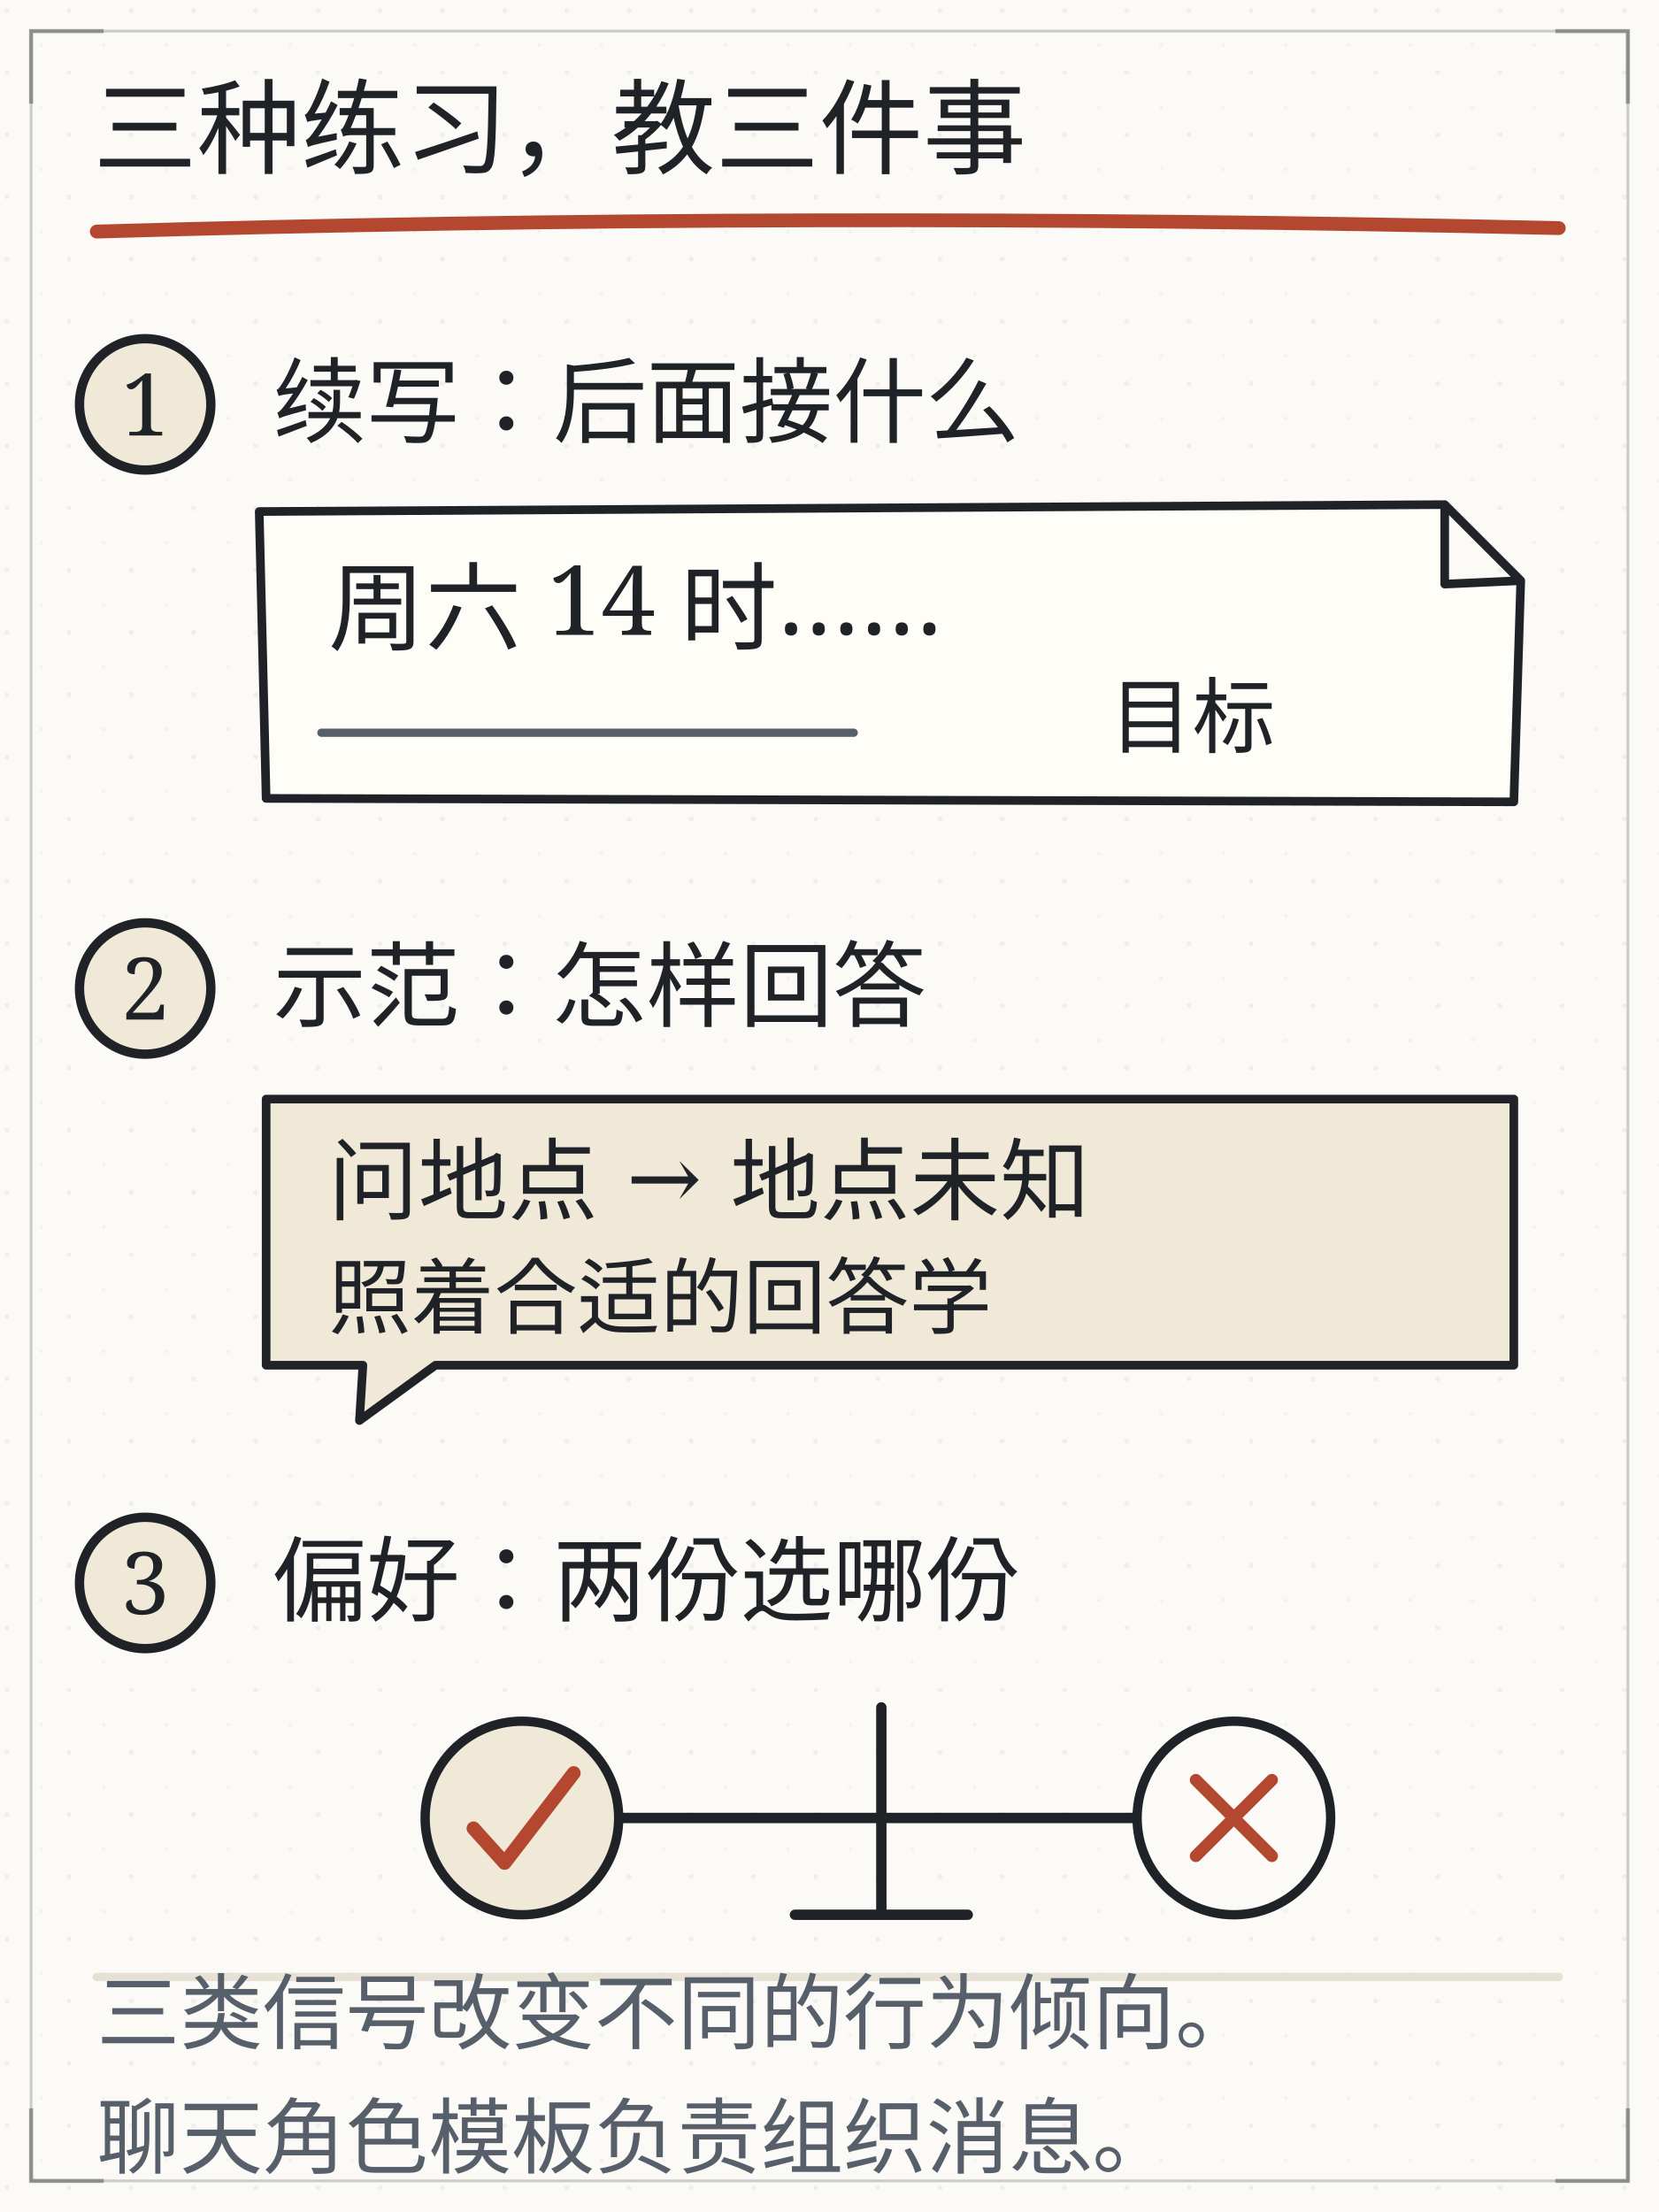
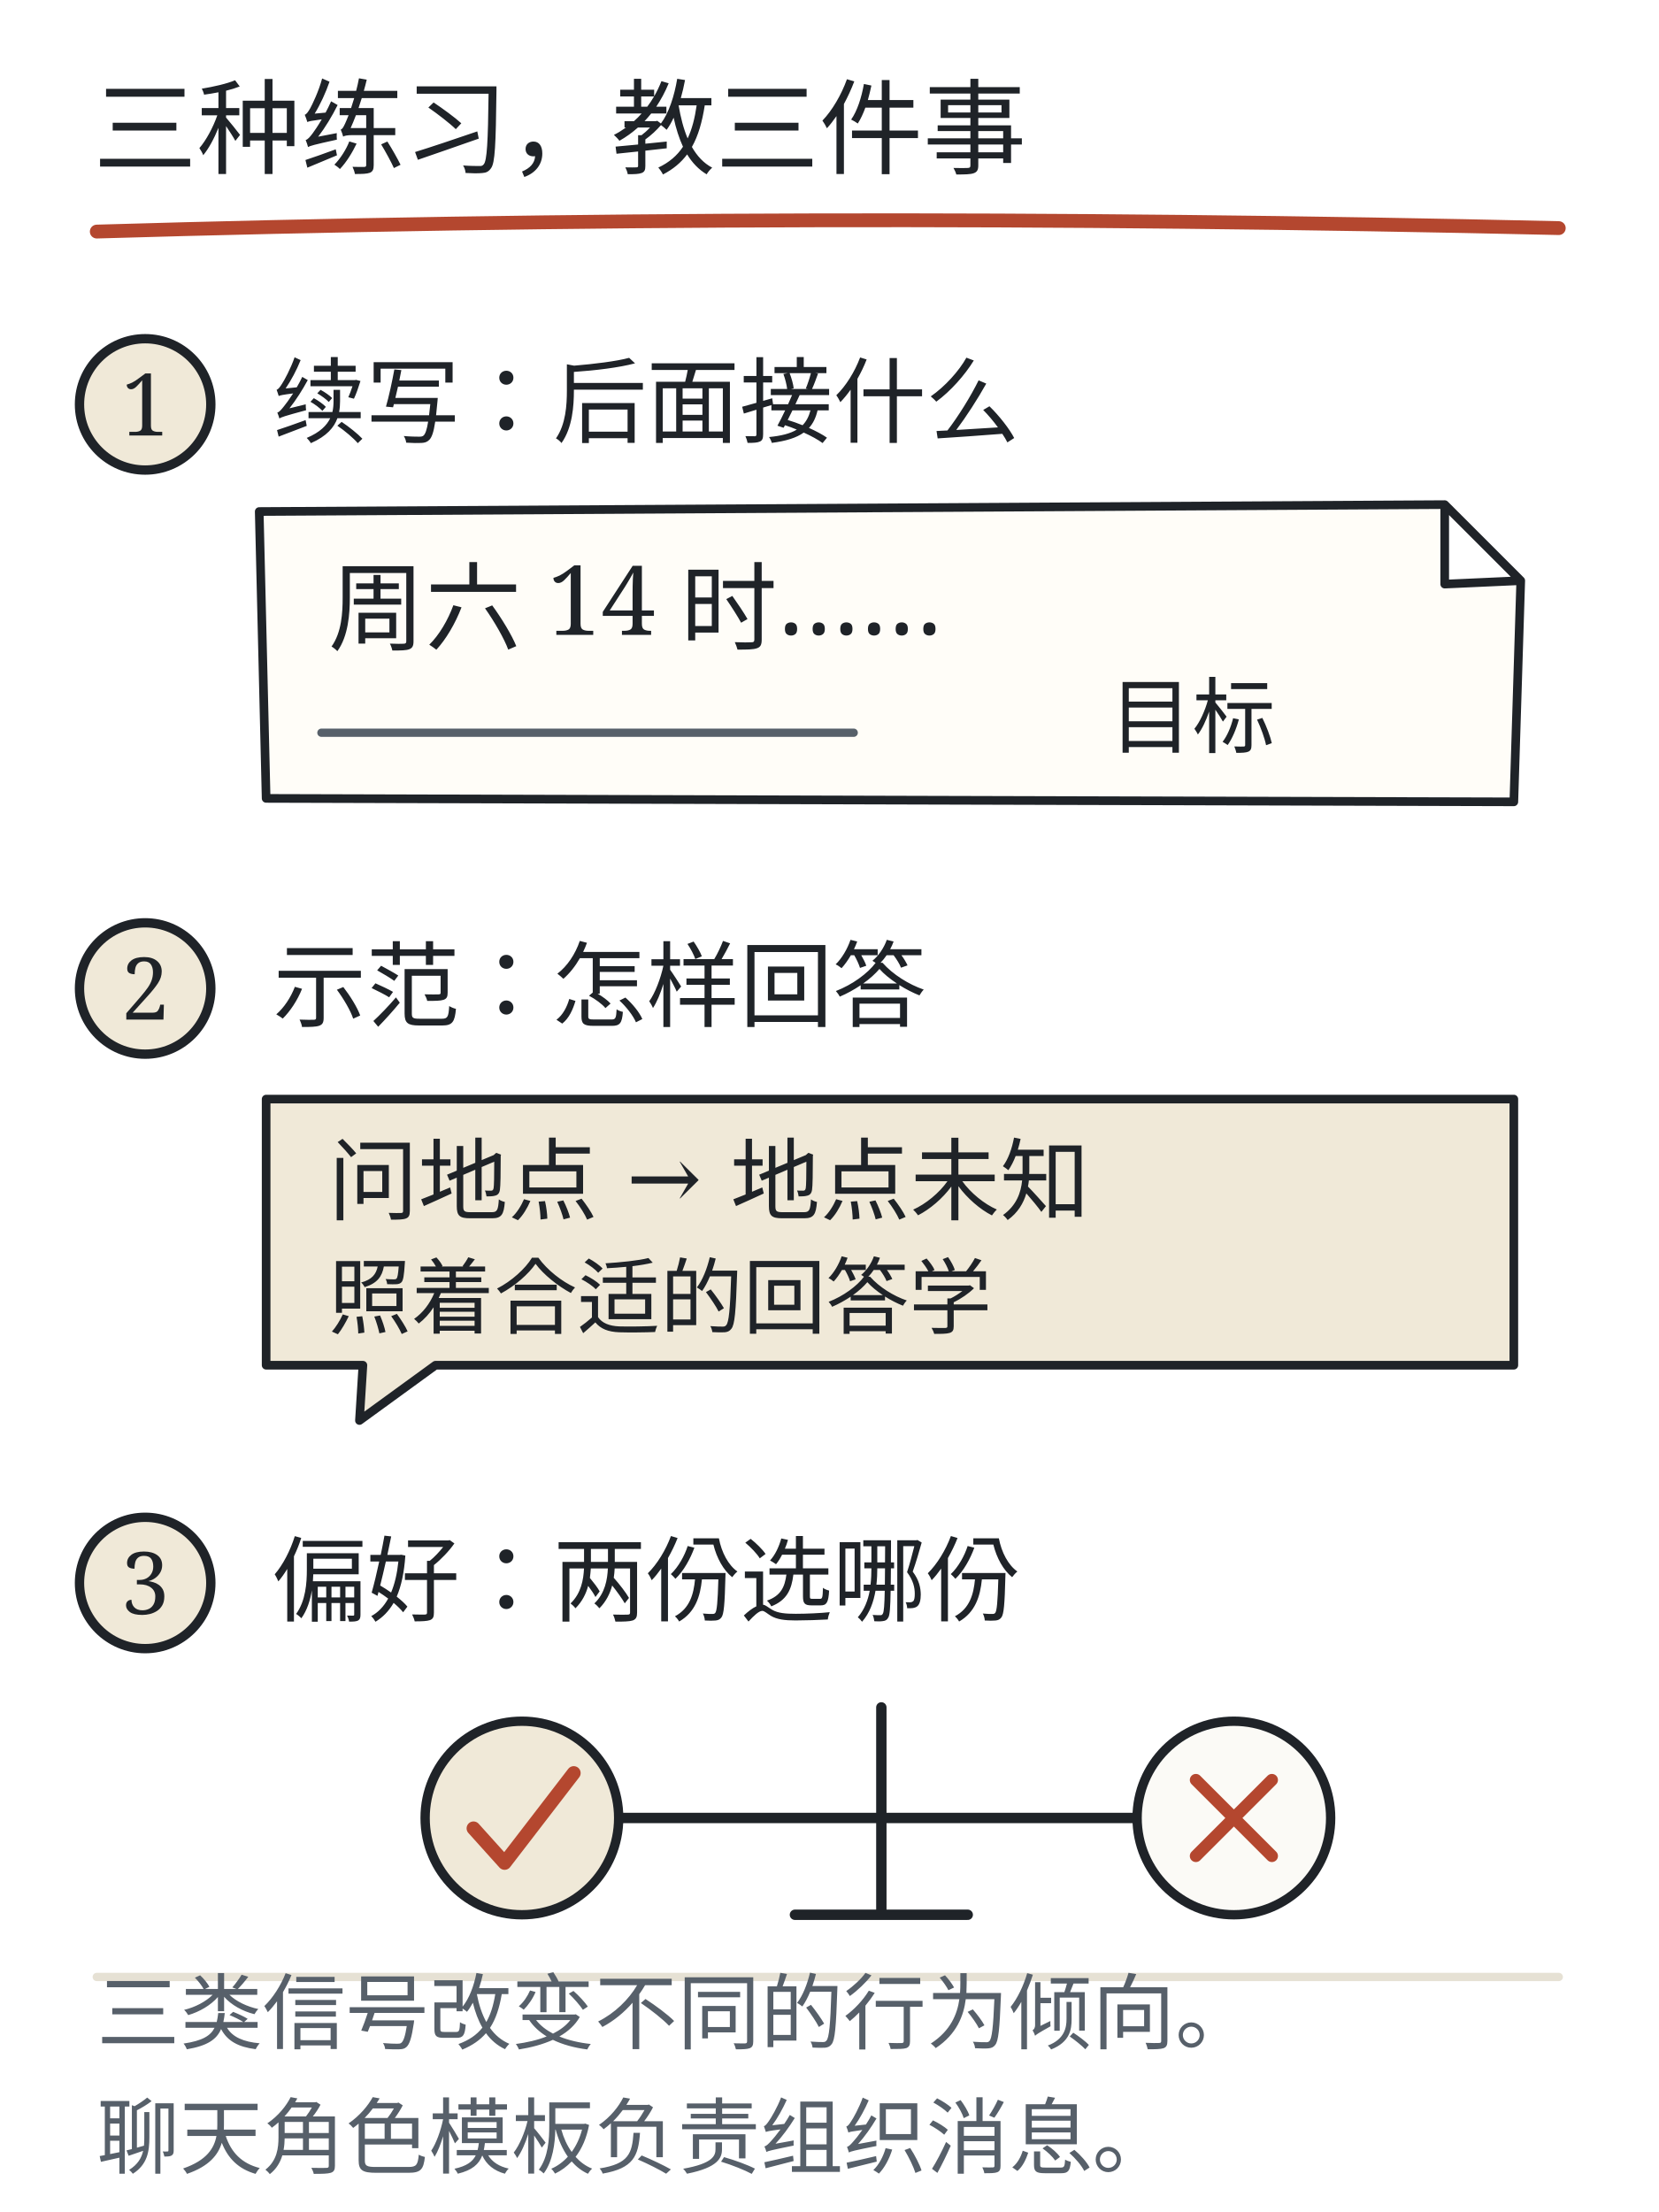
<svg xmlns="http://www.w3.org/2000/svg" width="480" height="640" viewBox="0 0 480 640" role="img" aria-labelledby="title desc">
-   <defs>
-     <pattern id="figure-grain" width="18" height="18" patternUnits="userSpaceOnUse">
-       <circle cx="2" cy="3" r=".7" fill="#1f2328" opacity=".16" />
-       <circle cx="12" cy="13" r=".55" fill="#1f2328" opacity=".11" />
-     </pattern>
-   </defs>
-   <rect width="480" height="640" fill="#fbfaf6" />
-   <rect width="480" height="640" fill="url(#figure-grain)" opacity=".34" />
-   <rect x="9" y="9" width="462" height="622" fill="none" stroke="#1f2328" stroke-width=".8" opacity=".22" />
-   <path d="M9 30 V9 H30 M450 9 H471 V30 M9 610 V631 H30 M450 631 H471 V610" fill="none" stroke="#1f2328" stroke-width="1.2" opacity=".38" />
  <g font-family="'Noto Serif SC','Source Han Serif SC','Songti SC','SimSun',serif">
    <text x="27" y="48" font-size="30" fill="#1f2328" text-anchor="start">三种练习，教三件事</text>
    <path d="M28 67 Q232 61 451 66" stroke="#B4472F" stroke-width="4" fill="none" stroke-linecap="round" stroke-linejoin="round" />
    <circle cx="42" cy="117" r="19" fill="#f0e9d8" stroke="#1f2328" stroke-width="2.7" />
    <text x="42" y="126" font-size="25" fill="#1f2328" text-anchor="middle">1</text>
    <text x="79" y="126" font-size="27" fill="#1f2328" text-anchor="start">续写：后面接什么</text>
    <path d="M75 148 L418 146 L440 168 L438 232 L77 231Z M418 146 L418 169 L440 168" stroke="#1f2328" stroke-width="2.5" fill="#fffdf8" stroke-linecap="round" stroke-linejoin="round" />
    <text x="95" y="186" font-size="28" fill="#1f2328" text-anchor="start">周六 14 时……</text>
    <path d="M93 212 L247 212" stroke="#57606a" stroke-width="2.4" fill="none" stroke-linecap="round" stroke-linejoin="round" />
    <text x="321" y="216" font-size="24" fill="#1f2328" text-anchor="start">目标</text>
    <circle cx="42" cy="286" r="19" fill="#f0e9d8" stroke="#1f2328" stroke-width="2.7" />
    <text x="42" y="295" font-size="25" fill="#1f2328" text-anchor="middle">2</text>
    <text x="79" y="295" font-size="27" fill="#1f2328" text-anchor="start">示范：怎样回答</text>
    <path d="M77 318 L438 318 L438 395 L126 395 L104 411 L105 395 L77 395Z" stroke="#1f2328" stroke-width="2.5" fill="#f0e9d8" stroke-linecap="round" stroke-linejoin="round" />
    <text x="95" y="351" font-size="26" fill="#1f2328" text-anchor="start">问地点 → 地点未知</text>
    <text x="95" y="384" font-size="24" fill="#1f2328" text-anchor="start">照着合适的回答学</text>
    <circle cx="42" cy="458" r="19" fill="#f0e9d8" stroke="#1f2328" stroke-width="2.7" />
    <text x="42" y="467" font-size="25" fill="#1f2328" text-anchor="middle">3</text>
    <text x="79" y="467" font-size="27" fill="#1f2328" text-anchor="start">偏好：两份选哪份</text>
    <path d="M134 526 L375 526 M255 494 L255 554 M230 554 L280 554" stroke="#1f2328" stroke-width="3" fill="none" stroke-linecap="round" stroke-linejoin="round" />
    <circle cx="151" cy="526" r="28" fill="#f0e9d8" stroke="#1f2328" stroke-width="2.7" />
    <path d="M137 529 l9 10 l20 -26" stroke="#B4472F" stroke-width="4" fill="none" stroke-linecap="round" stroke-linejoin="round" />
    <circle cx="357" cy="526" r="28" fill="#fbfaf6" stroke="#1f2328" stroke-width="2.7" />
    <path d="M346 515 l22 22 M346 537 l22 -22" stroke="#B4472F" stroke-width="3.5" fill="none" stroke-linecap="round" stroke-linejoin="round" />
    <path d="M28 572 L451 572" stroke="#e6e1d4" stroke-width="2.4" fill="none" stroke-linecap="round" stroke-linejoin="round" />
    <text x="28" y="591" font-size="24" fill="#57606a" text-anchor="start">三类信号改变不同的行为倾向。</text>
    <text x="28" y="627" font-size="24" fill="#57606a" text-anchor="start">聊天角色模板负责组织消息。</text>
  </g>
</svg>
